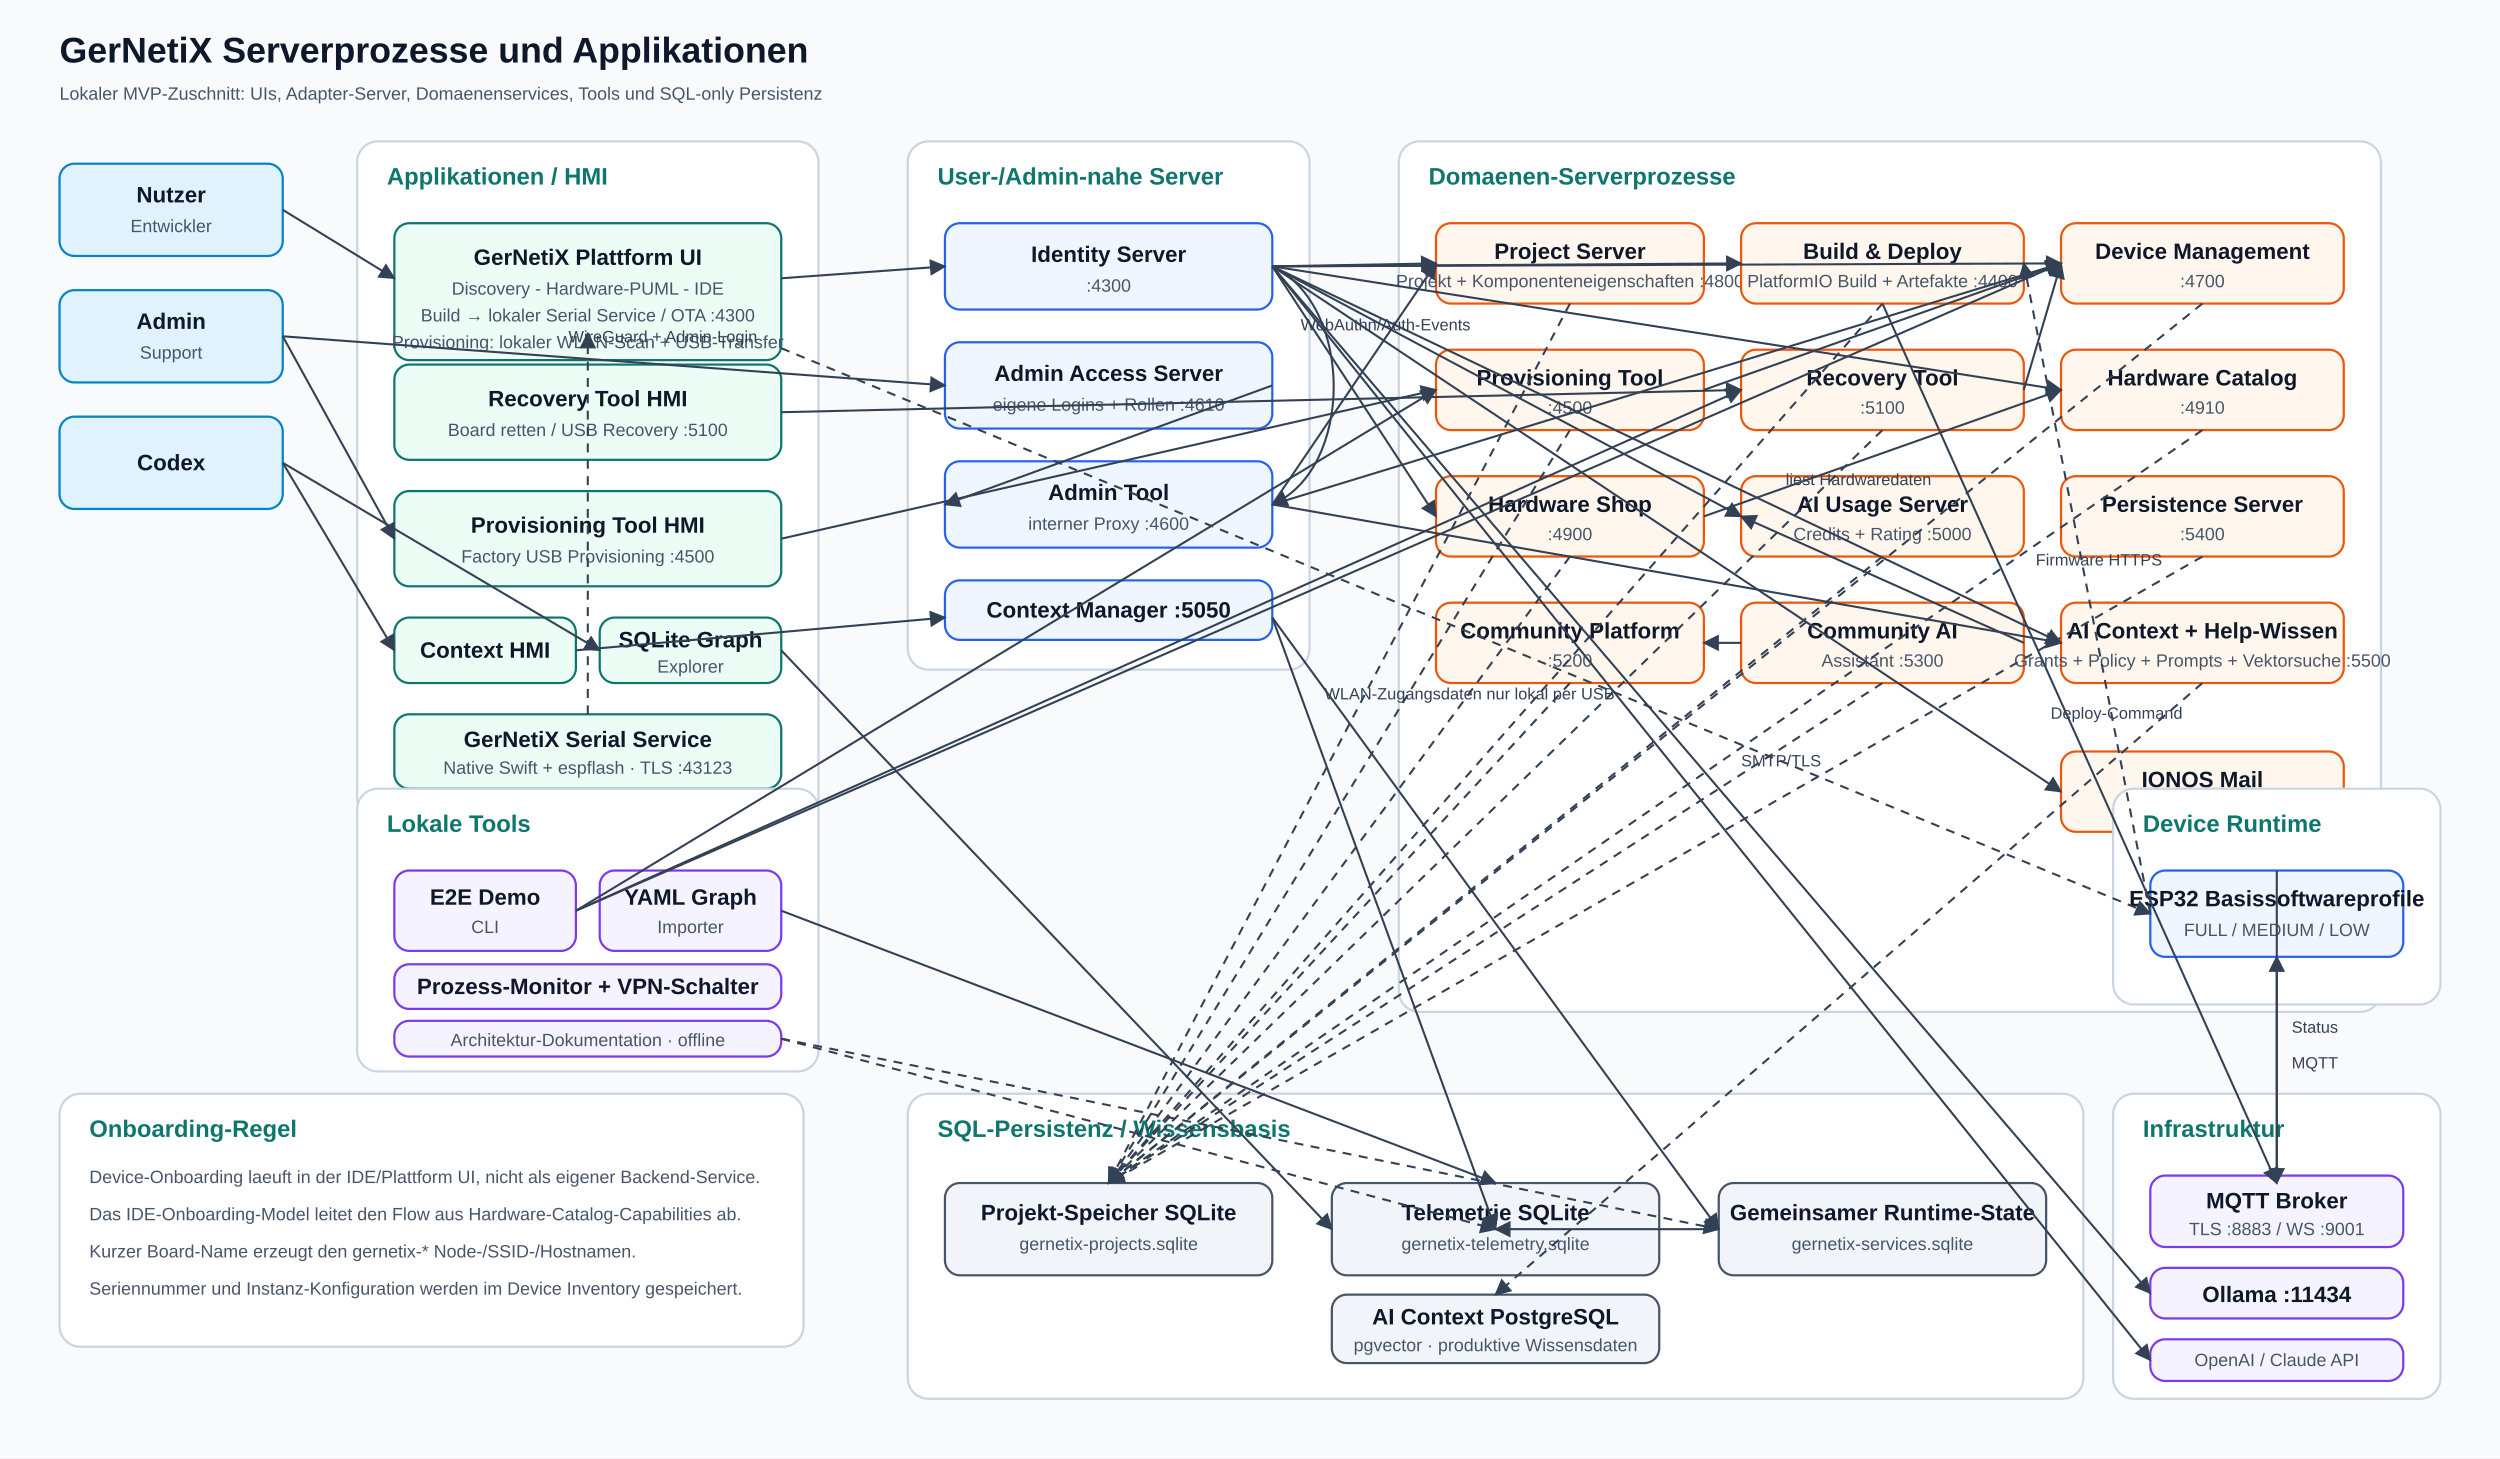
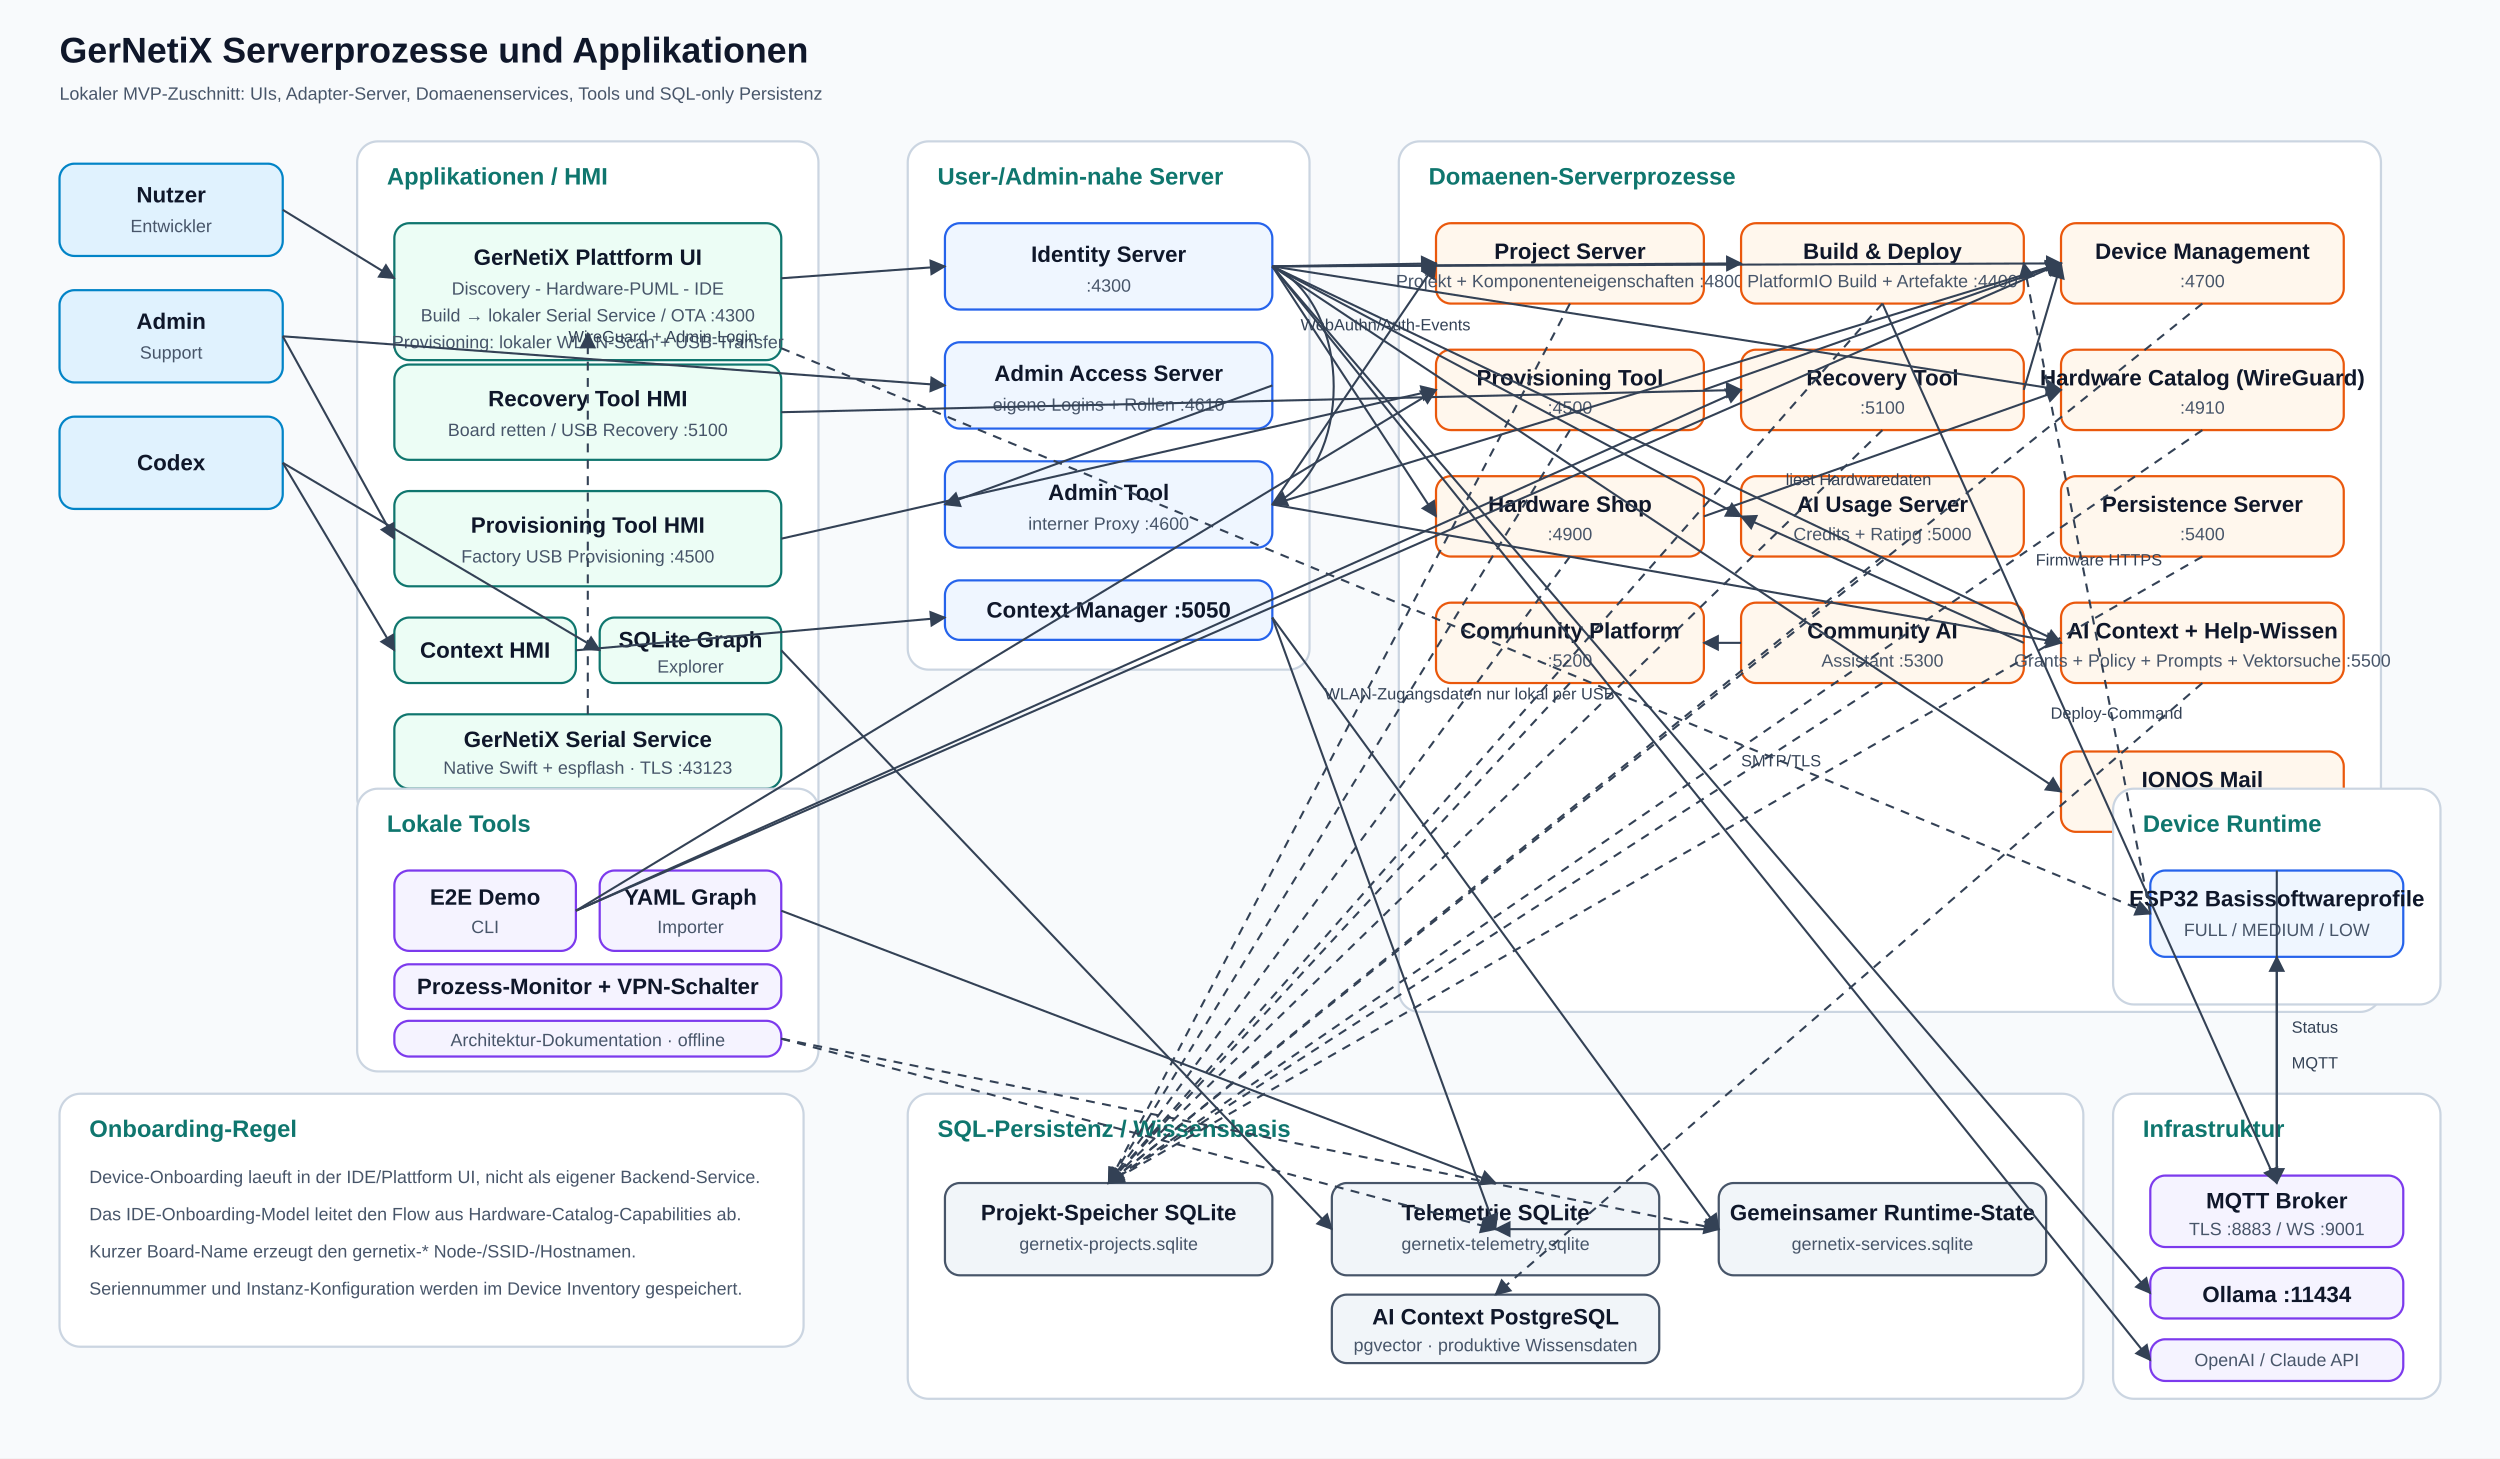
<svg xmlns="http://www.w3.org/2000/svg" width="1680" height="980" viewBox="0 0 1680 980" role="img" aria-labelledby="title desc">
  <defs>
    <marker id="arrow" viewBox="0 0 10 10" refX="9" refY="5" markerWidth="8" markerHeight="8" orient="auto-start-reverse">
      <path d="M 0 0 L 10 5 L 0 10 z" fill="#334155" />
    </marker>
    <style>
      .bg { fill: #f8fafc; }
      .cluster { fill: #ffffff; stroke: #cbd5e1; stroke-width: 1.5; rx: 14; }
      .clusterTitle { fill: #0f766e; font: 700 16px Segoe UI, Arial, sans-serif; }
      .node { fill: #ffffff; stroke: #94a3b8; stroke-width: 1.5; rx: 10; }
      .app { fill: #ecfdf5; stroke: #0f766e; }
      .edge { fill: #eff6ff; stroke: #2563eb; }
      .domain { fill: #fff7ed; stroke: #ea580c; }
      .tool { fill: #f5f3ff; stroke: #7c3aed; }
      .store { fill: #f1f5f9; stroke: #475569; }
      .actor { fill: #e0f2fe; stroke: #0284c7; }
      .titleText { fill: #0f172a; font: 700 15px Segoe UI, Arial, sans-serif; }
      .smallText { fill: #475569; font: 12px Segoe UI, Arial, sans-serif; }
      .label { fill: #334155; font: 11px Segoe UI, Arial, sans-serif; }
      .line { fill: none; stroke: #334155; stroke-width: 1.4; marker-end: url(#arrow); }
      .dashed { stroke-dasharray: 6 5; }
    </style>
  </defs>
  <rect class="bg" width="1680" height="980" />
  <text x="40" y="42" class="titleText" style="font-size:24px">GerNetiX Serverprozesse und Applikationen</text>
  <text x="40" y="67" class="smallText">Lokaler MVP-Zuschnitt: UIs, Adapter-Server, Domaenenservices, Tools und SQL-only Persistenz</text>
  <g id="actors">
    <rect class="node actor" x="40" y="110" width="150" height="62" rx="10" />
    <text class="titleText" x="115" y="136" text-anchor="middle">Nutzer</text>
    <text class="smallText" x="115" y="156" text-anchor="middle">Entwickler</text>
    <rect class="node actor" x="40" y="195" width="150" height="62" rx="10" />
    <text class="titleText" x="115" y="221" text-anchor="middle">Admin</text>
    <text class="smallText" x="115" y="241" text-anchor="middle">Support</text>
    <rect class="node actor" x="40" y="280" width="150" height="62" rx="10" />
    <text class="titleText" x="115" y="316" text-anchor="middle">Codex</text>
  </g>
  <g id="applications">
    <rect class="cluster" x="240" y="95" width="310" height="455" rx="14" />
    <text class="clusterTitle" x="260" y="124">Applikationen / HMI</text>
    <rect class="node app" x="265" y="150" width="260" height="92" rx="10" />
    <text class="titleText" x="395" y="178" text-anchor="middle">GerNetiX Plattform UI</text>
    <text class="smallText" x="395" y="198" text-anchor="middle">Discovery - Hardware-PUML - IDE</text>
    <text class="smallText" x="395" y="216" text-anchor="middle">Build → lokaler Serial Service / OTA :4300</text>
    <text class="smallText" x="395" y="234" text-anchor="middle">Provisioning: lokaler WLAN-Scan + USB-Transfer</text>
    <rect class="node app" x="265" y="245" width="260" height="64" rx="10" />
    <text class="titleText" x="395" y="273" text-anchor="middle">Recovery Tool HMI</text>
    <text class="smallText" x="395" y="293" text-anchor="middle">Board retten / USB Recovery :5100</text>
    <rect class="node app" x="265" y="330" width="260" height="64" rx="10" />
    <text class="titleText" x="395" y="358" text-anchor="middle">Provisioning Tool HMI</text>
    <text class="smallText" x="395" y="378" text-anchor="middle">Factory USB Provisioning :4500</text>
    <rect class="node app" x="265" y="415" width="122" height="44" rx="10" />
    <text class="titleText" x="326" y="442" text-anchor="middle">Context HMI</text>
    <rect class="node app" x="403" y="415" width="122" height="44" rx="10" />
    <text class="titleText" x="464" y="435" text-anchor="middle">SQLite Graph</text>
    <text class="smallText" x="464" y="452" text-anchor="middle">Explorer</text>
    <rect class="node app" x="265" y="480" width="260" height="50" rx="10" />
    <text class="titleText" x="395" y="502" text-anchor="middle">GerNetiX Serial Service</text>
    <text class="smallText" x="395" y="520" text-anchor="middle">Native Swift + espflash · TLS :43123</text>
  </g>
  <g id="edgeServices">
    <rect class="cluster" x="610" y="95" width="270" height="355" rx="14" />
    <text class="clusterTitle" x="630" y="124">User-/Admin-nahe Server</text>
    <rect class="node edge" x="635" y="150" width="220" height="58" rx="10" />
    <text class="titleText" x="745" y="176" text-anchor="middle">Identity Server</text>
    <text class="smallText" x="745" y="196" text-anchor="middle">:4300</text>
    <rect class="node edge" x="635" y="230" width="220" height="58" rx="10" />
    <text class="titleText" x="745" y="256" text-anchor="middle">Admin Access Server</text>
    <text class="smallText" x="745" y="276" text-anchor="middle">eigene Logins + Rollen :4610</text>
    <rect class="node edge" x="635" y="310" width="220" height="58" rx="10" />
    <text class="titleText" x="745" y="336" text-anchor="middle">Admin Tool</text>
    <text class="smallText" x="745" y="356" text-anchor="middle">interner Proxy :4600</text>
    <rect class="node edge" x="635" y="390" width="220" height="40" rx="10" />
    <text class="titleText" x="745" y="415" text-anchor="middle">Context Manager :5050</text>
  </g>
  <g id="domainServices">
    <rect class="cluster" x="940" y="95" width="660" height="585" rx="14" />
    <text class="clusterTitle" x="960" y="124">Domaenen-Serverprozesse</text>
    <rect class="node domain" x="965" y="150" width="180" height="54" rx="10" />
    <text class="titleText" x="1055" y="174" text-anchor="middle">Project Server</text>
    <text class="smallText" x="1055" y="193" text-anchor="middle">Projekt + Komponenteneigenschaften :4800</text>
    <rect class="node domain" x="1170" y="150" width="190" height="54" rx="10" />
    <text class="titleText" x="1265" y="174" text-anchor="middle">Build &amp; Deploy</text>
    <text class="smallText" x="1265" y="193" text-anchor="middle">PlatformIO Build + Artefakte :4400</text>
    <rect class="node domain" x="1385" y="150" width="190" height="54" rx="10" />
    <text class="titleText" x="1480" y="174" text-anchor="middle">Device Management</text>
    <text class="smallText" x="1480" y="193" text-anchor="middle">:4700</text>
    <rect class="node domain" x="965" y="235" width="180" height="54" rx="10" />
    <text class="titleText" x="1055" y="259" text-anchor="middle">Provisioning Tool</text>
    <text class="smallText" x="1055" y="278" text-anchor="middle">:4500</text>
    <rect class="node domain" x="1170" y="235" width="190" height="54" rx="10" />
    <text class="titleText" x="1265" y="259" text-anchor="middle">Recovery Tool</text>
    <text class="smallText" x="1265" y="278" text-anchor="middle">:5100</text>
    <rect class="node domain" x="1385" y="235" width="190" height="54" rx="10" />
-     <text class="titleText" x="1480" y="259" text-anchor="middle">Hardware Catalog</text>
+     <text class="titleText" x="1480" y="259" text-anchor="middle">Hardware Catalog (WireGuard)</text>
    <text class="smallText" x="1480" y="278" text-anchor="middle">:4910</text>
    <rect class="node domain" x="965" y="320" width="180" height="54" rx="10" />
    <text class="titleText" x="1055" y="344" text-anchor="middle">Hardware Shop</text>
    <text class="smallText" x="1055" y="363" text-anchor="middle">:4900</text>
    <rect class="node domain" x="1170" y="320" width="190" height="54" rx="10" />
    <text class="titleText" x="1265" y="344" text-anchor="middle">AI Usage Server</text>
    <text class="smallText" x="1265" y="363" text-anchor="middle">Credits + Rating :5000</text>
    <rect class="node domain" x="1385" y="320" width="190" height="54" rx="10" />
    <text class="titleText" x="1480" y="344" text-anchor="middle">Persistence Server</text>
    <text class="smallText" x="1480" y="363" text-anchor="middle">:5400</text>
    <rect class="node domain" x="965" y="405" width="180" height="54" rx="10" />
    <text class="titleText" x="1055" y="429" text-anchor="middle">Community Platform</text>
    <text class="smallText" x="1055" y="448" text-anchor="middle">:5200</text>
    <rect class="node domain" x="1170" y="405" width="190" height="54" rx="10" />
    <text class="titleText" x="1265" y="429" text-anchor="middle">Community AI</text>
    <text class="smallText" x="1265" y="448" text-anchor="middle">Assistant :5300</text>
    <rect class="node domain" x="1385" y="405" width="190" height="54" rx="10" />
    <text class="titleText" x="1480" y="429" text-anchor="middle">AI Context + Help-Wissen</text>
    <text class="smallText" x="1480" y="448" text-anchor="middle">Grants + Policy + Prompts + Vektorsuche :5500</text>
    <rect class="node domain" x="1385" y="505" width="190" height="54" rx="10" />
    <text class="titleText" x="1480" y="529" text-anchor="middle">IONOS Mail</text>
    <text class="smallText" x="1480" y="548" text-anchor="middle">SMTP/TLS</text>
  </g>
  <g id="tools">
    <rect class="cluster" x="240" y="530" width="310" height="190" rx="14" />
    <text class="clusterTitle" x="260" y="559">Lokale Tools</text>
    <rect class="node tool" x="265" y="585" width="122" height="54" rx="10" />
    <text class="titleText" x="326" y="608" text-anchor="middle">E2E Demo</text>
    <text class="smallText" x="326" y="627" text-anchor="middle">CLI</text>
    <rect class="node tool" x="403" y="585" width="122" height="54" rx="10" />
    <text class="titleText" x="464" y="608" text-anchor="middle">YAML Graph</text>
    <text class="smallText" x="464" y="627" text-anchor="middle">Importer</text>
    <rect class="node tool" x="265" y="648" width="260" height="30" rx="10" />
    <text class="titleText" x="395" y="668" text-anchor="middle">Prozess-Monitor + VPN-Schalter</text>
    <rect class="node tool" x="265" y="686" width="260" height="24" rx="10" />
    <text class="smallText" x="395" y="703" text-anchor="middle">Architektur-Dokumentation · offline</text>
  </g>
  <g id="deviceRuntime">
    <rect class="cluster" x="1420" y="530" width="220" height="145" rx="14" />
    <text class="clusterTitle" x="1440" y="559">Device Runtime</text>
    <rect class="node edge" x="1445" y="585" width="170" height="58" rx="10" />
    <text class="titleText" x="1530" y="609" text-anchor="middle">ESP32 Basissoftwareprofile</text>
    <text class="smallText" x="1530" y="629" text-anchor="middle">FULL / MEDIUM / LOW</text>
  </g>
  <g id="platformInfrastructure">
    <rect class="cluster" x="1420" y="735" width="220" height="205" rx="14" />
    <text class="clusterTitle" x="1440" y="764">Infrastruktur</text>
    <rect class="node tool" x="1445" y="790" width="170" height="48" rx="10" />
    <text class="titleText" x="1530" y="812" text-anchor="middle">MQTT Broker</text>
    <text class="smallText" x="1530" y="830" text-anchor="middle">TLS :8883 / WS :9001</text>
    <rect class="node tool" x="1445" y="852" width="170" height="34" rx="10" />
    <text class="titleText" x="1530" y="875" text-anchor="middle">Ollama :11434</text>
    <rect class="node tool" x="1445" y="900" width="170" height="28" rx="10" />
    <text class="smallText" x="1530" y="918" text-anchor="middle">OpenAI / Claude API</text>
  </g>
  <g id="storage">
    <rect class="cluster" x="610" y="735" width="790" height="205" rx="14" />
    <text class="clusterTitle" x="630" y="764">SQL-Persistenz / Wissensbasis</text>
    <rect class="node store" x="635" y="795" width="220" height="62" rx="10" />
    <text class="titleText" x="745" y="820" text-anchor="middle">Projekt-Speicher SQLite</text>
    <text class="smallText" x="745" y="840" text-anchor="middle">gernetix-projects.sqlite</text>
    <rect class="node store" x="895" y="795" width="220" height="62" rx="10" />
    <text class="titleText" x="1005" y="820" text-anchor="middle">Telemetrie SQLite</text>
    <text class="smallText" x="1005" y="840" text-anchor="middle">gernetix-telemetry.sqlite</text>
    <rect class="node store" x="1155" y="795" width="220" height="62" rx="10" />
    <text class="titleText" x="1265" y="820" text-anchor="middle">Gemeinsamer Runtime-State</text>
    <text class="smallText" x="1265" y="840" text-anchor="middle">gernetix-services.sqlite</text>
    <rect class="node store" x="895" y="870" width="220" height="46" rx="10" />
    <text class="titleText" x="1005" y="890" text-anchor="middle">AI Context PostgreSQL</text>
    <text class="smallText" x="1005" y="908" text-anchor="middle">pgvector · produktive Wissensdaten</text>
  </g>
  <path class="line" d="M 190 141 L 265 187" />
  <path class="line" d="M 190 226 L 265 362" />
  <path class="line" d="M 190 226 L 635 259" />
  <text class="label" x="382" y="230">WireGuard + Admin-Login</text>
  <path class="line" d="M 190 311 L 265 437" />
  <path class="line" d="M 190 311 L 403 437" />
  <path class="line" d="M 525 187 L 635 179" />
  <path class="line dashed" d="M 525 234 L 1445 614" />
  <text class="label" x="890" y="470">WLAN-Zugangsdaten nur lokal per USB</text>
  <path class="line dashed" d="M 395 480 L 395 224" />
  <path class="line" d="M 525 277 L 1170 262" />
  <path class="line" d="M 525 362 L 965 262" />
  <path class="line" d="M 387 437 L 635 415" />
  <path class="line" d="M 525 437 L 895 826" />
  <path class="line" d="M 855 179 L 965 177" />
  <path class="line" d="M 855 179 L 1170 177" />
  <path class="line" d="M 855 179 L 1385 177" />
  <path class="line" d="M 855 179 L 1385 262" />
  <path class="line" d="M 855 179 L 965 347" />
  <path class="line" d="M 855 179 L 1170 347" />
  <path class="line" d="M 855 179 L 1385 432" />
  <path class="line" d="M 855 179 L 1385 532" />
  <text class="label" x="1170" y="515">SMTP/TLS</text>
  <path class="line" d="M 855 179 C 910 205, 910 315, 855 339" />
  <text class="label" x="874" y="222">WebAuthn/Auth-Events</text>
  <path class="line" d="M 855 179 L 1445 869" />
  <path class="line" d="M 855 179 L 1445 914" />
  <path class="line" d="M 855 259 L 635 339" />
  <path class="line" d="M 855 339 L 1385 177" />
  <path class="line" d="M 855 339 L 965 177" />
  <path class="line" d="M 855 339 L 1385 432" />
  <path class="line" d="M 855 415 L 1155 826" />
  <path class="line" d="M 855 415 L 1005 826" />
  <path class="line" d="M 1145 347 L 1385 262" />
  <text class="label" x="1200" y="326">liest Hardwaredaten</text>
  <path class="line" d="M 1145 262 L 1385 177" />
  <path class="line" d="M 1360 262 L 1385 177" />
  <path class="line" d="M 1360 432 L 1170 347" />
  <path class="line" d="M 1170 432 L 1145 432" />
  <path class="line" d="M 1265 204 L 1530 795" />
  <text class="label" x="1378" y="483">Deploy-Command</text>
  <path class="line" d="M 1530 795 L 1530 643" />
  <text class="label" x="1540" y="718">MQTT</text>
  <path class="line" d="M 1530 585 L 1530 795" />
  <text class="label" x="1540" y="694">Status</text>
  <path class="line dashed" d="M 1445 614 L 1360 177" />
  <text class="label" x="1368" y="380">Firmware HTTPS</text>
  <path class="line dashed" d="M 1055 204 L 745 795" />
  <path class="line dashed" d="M 1265 204 L 745 795" />
  <path class="line dashed" d="M 1480 204 L 745 795" />
  <path class="line dashed" d="M 1055 289 L 745 795" />
  <path class="line dashed" d="M 1265 289 L 745 795" />
  <path class="line dashed" d="M 1480 289 L 745 795" />
  <path class="line dashed" d="M 1055 374 L 745 795" />
  <path class="line dashed" d="M 1265 374 L 745 795" />
  <path class="line dashed" d="M 1480 374 L 745 795" />
  <path class="line dashed" d="M 1055 459 L 745 795" />
  <path class="line dashed" d="M 1265 459 L 745 795" />
  <path class="line dashed" d="M 1480 459 L 1005 870" />
  <path class="line" d="M 387 612 L 965 262" />
  <path class="line" d="M 387 612 L 1170 262" />
  <path class="line" d="M 387 612 L 1385 177" />
  <path class="line" d="M 525 612 L 1005 795" />
  <path class="line dashed" d="M 525 698 L 1005 826" />
  <path class="line dashed" d="M 525 698 L 1155 826" />
  <path class="line" d="M 1155 826 L 1005 826" />
  <g id="legend">
    <rect class="cluster" x="40" y="735" width="500" height="170" rx="14" />
    <text class="clusterTitle" x="60" y="764">Onboarding-Regel</text>
    <text class="smallText" x="60" y="795">Device-Onboarding laeuft in der IDE/Plattform UI, nicht als eigener Backend-Service.</text>
    <text class="smallText" x="60" y="820">Das IDE-Onboarding-Model leitet den Flow aus Hardware-Catalog-Capabilities ab.</text>
    <text class="smallText" x="60" y="845">Kurzer Board-Name erzeugt den gernetix-* Node-/SSID-/Hostnamen.</text>
    <text class="smallText" x="60" y="870">Seriennummer und Instanz-Konfiguration werden im Device Inventory gespeichert.</text>
  </g>
</svg>
